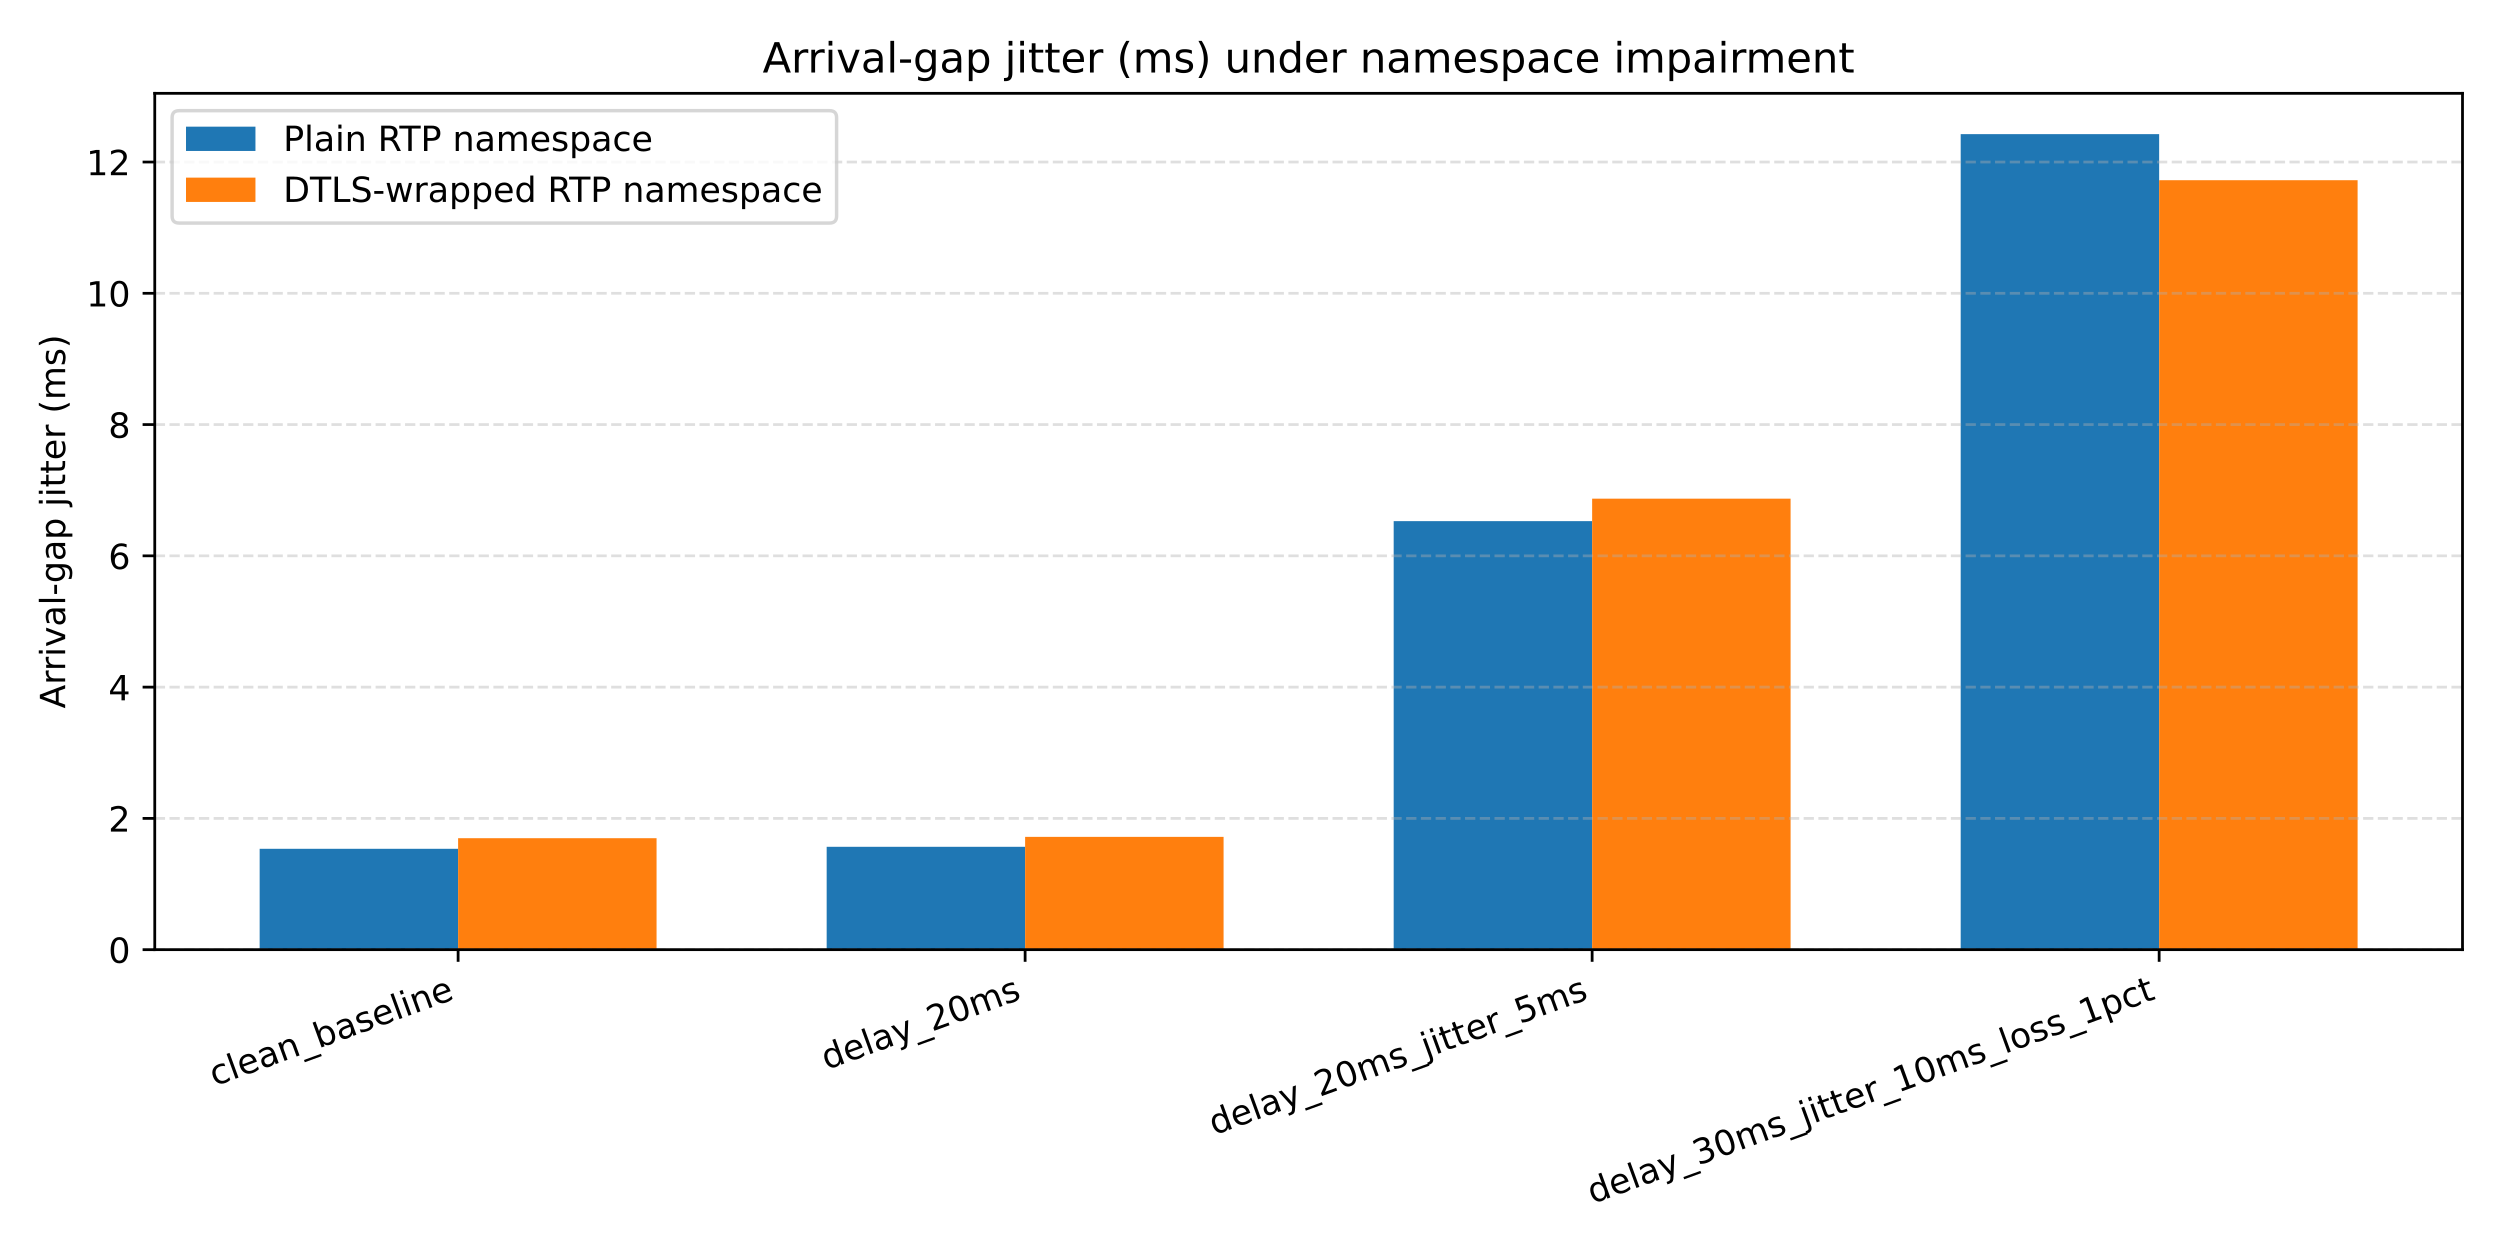
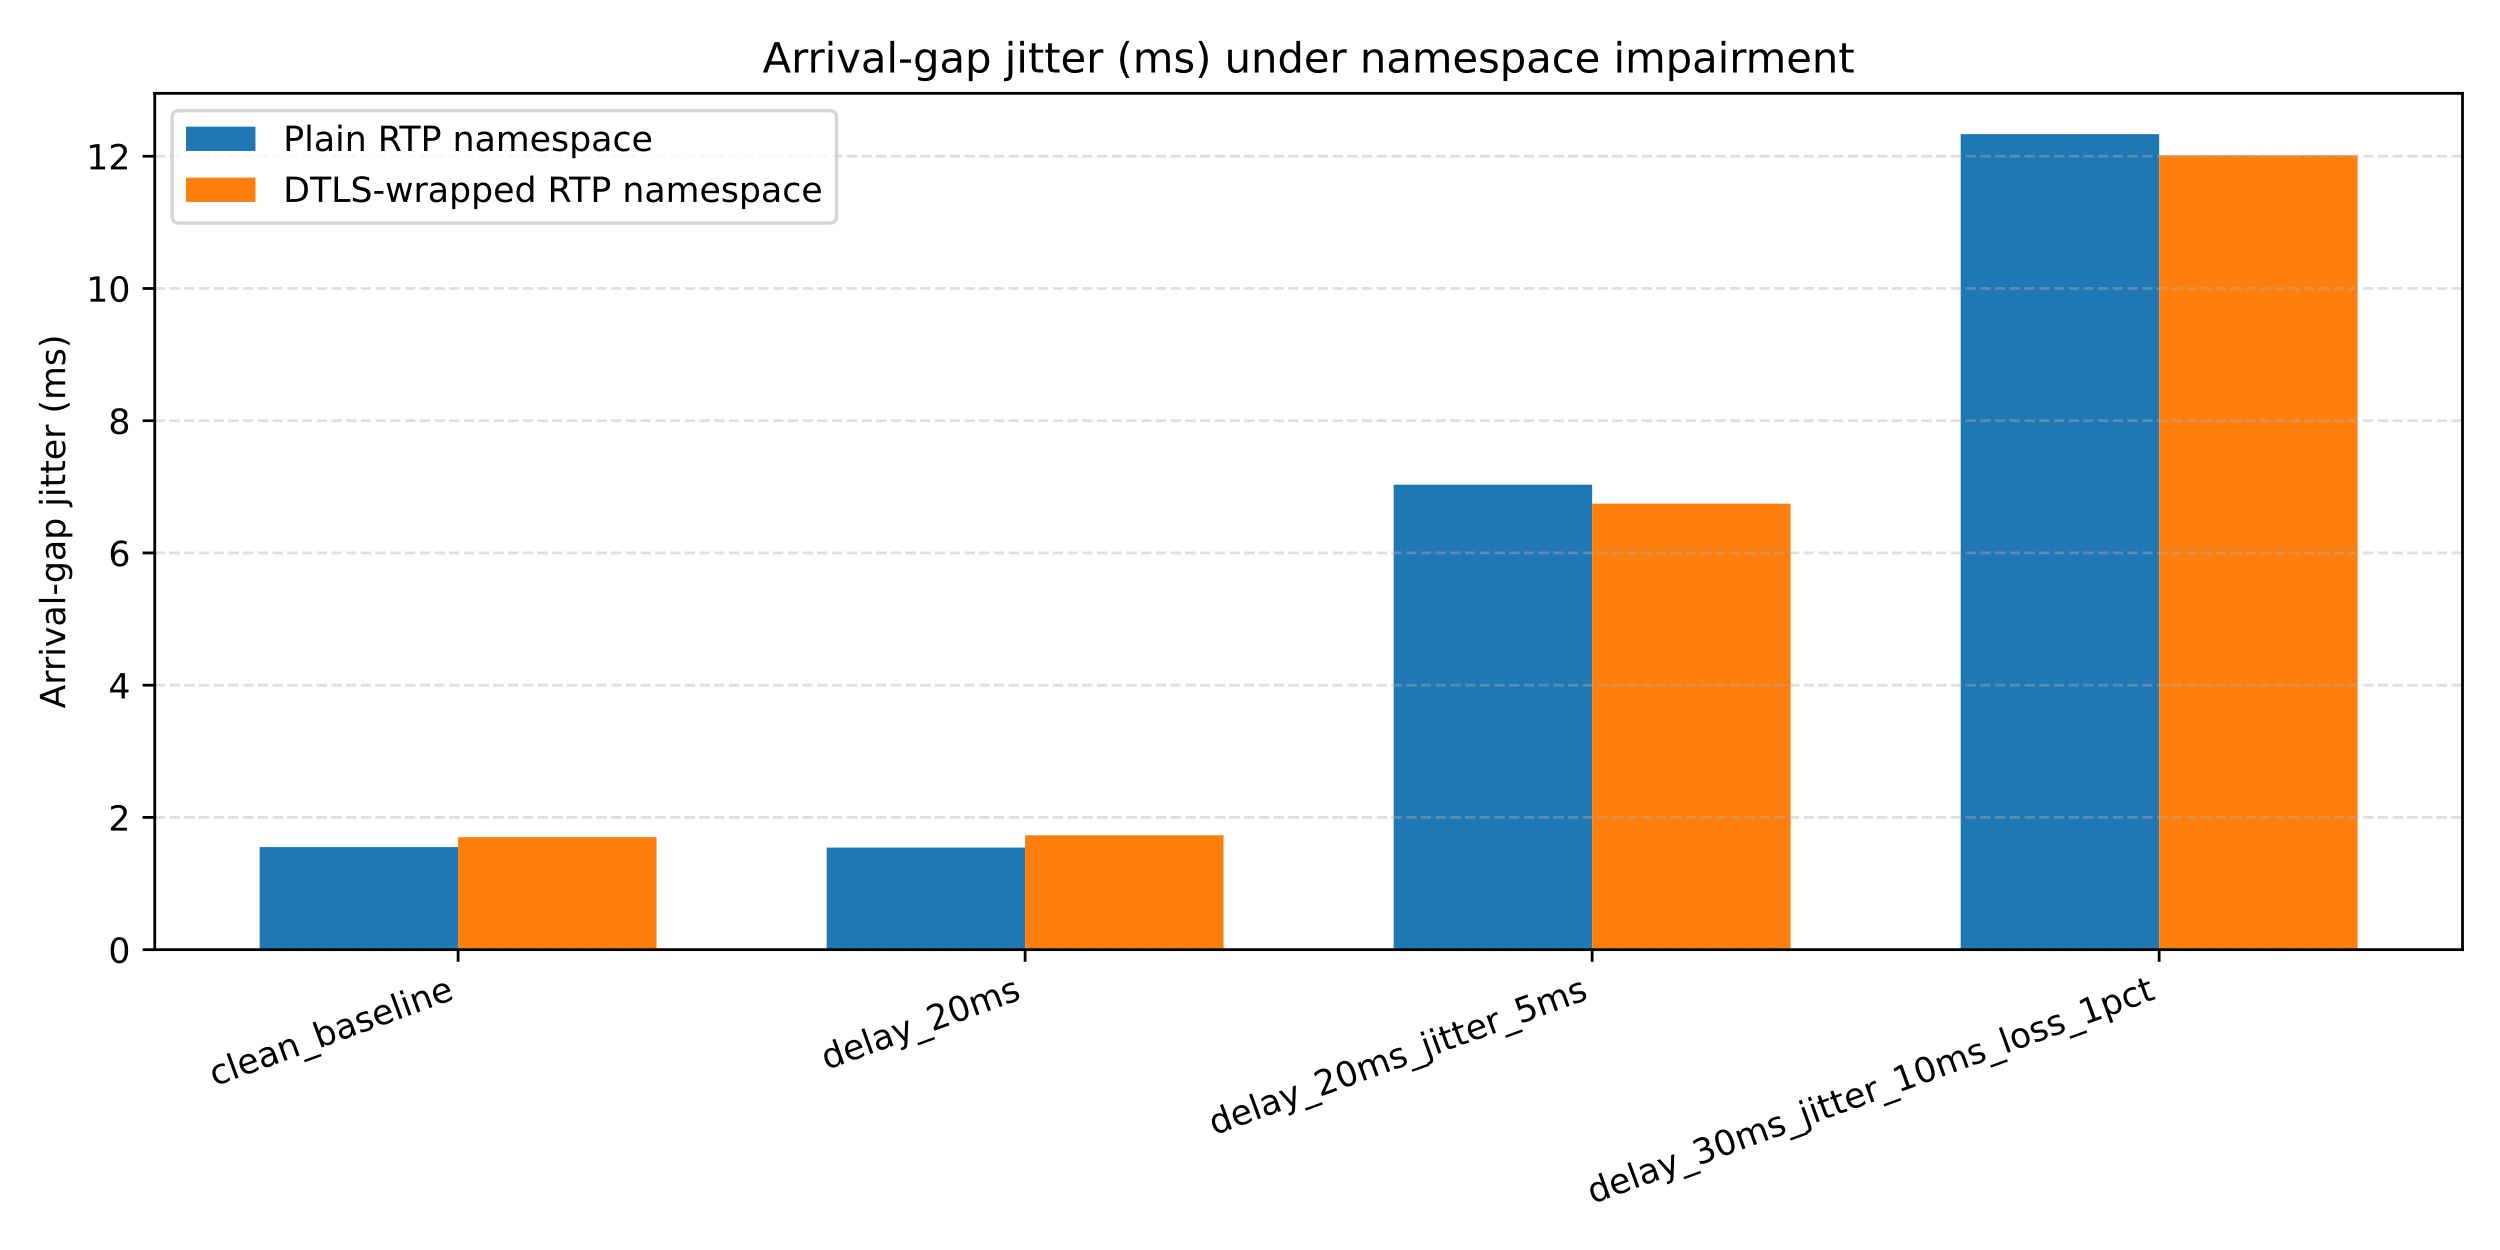
<svg xmlns="http://www.w3.org/2000/svg" xmlns:xlink="http://www.w3.org/1999/xlink" width="720pt" height="360pt" viewBox="0 0 720 360" version="1.1">
  <defs>
    <style type="text/css">*{stroke-linejoin: round; stroke-linecap: butt}</style>
  </defs>
  <g id="figure_1">
    <g id="patch_1">
      <path d="M 0 360  L 720 360  L 720 0  L 0 0  z " style="fill: #ffffff" />
    </g>
    <g id="axes_1">
      <g id="patch_2">
        <path d="M 44.57 273.501  L 709.2 273.501  L 709.2 26.88  L 44.57 26.88  z " style="fill: #ffffff" />
      </g>
      <g id="patch_3">
-         <path d="M 74.78 273.501  L 131.935 273.501  L 131.935 244.462  L 74.78 244.462  z " clip-path="url(#p6ad6a05ee4)" style="fill: #1f77b4" />
+         <path d="M 74.78 273.501  L 131.935 273.501  L 131.935 243.957  L 74.78 243.957  z " clip-path="url(#p882e7ba9de)" style="fill: #1f77b4" />
      </g>
      <g id="patch_4">
-         <path d="M 238.08 273.501  L 295.235 273.501  L 295.235 243.884  L 238.08 243.884  z " clip-path="url(#p6ad6a05ee4)" style="fill: #1f77b4" />
+         <path d="M 238.08 273.501  L 295.235 273.501  L 295.235 244.117  L 238.08 244.117  z " clip-path="url(#p882e7ba9de)" style="fill: #1f77b4" />
      </g>
      <g id="patch_5">
-         <path d="M 401.38 273.501  L 458.535 273.501  L 458.535 150.087  L 401.38 150.087  z " clip-path="url(#p6ad6a05ee4)" style="fill: #1f77b4" />
+         <path d="M 401.38 273.501  L 458.535 273.501  L 458.535 139.593  L 401.38 139.593  z " clip-path="url(#p882e7ba9de)" style="fill: #1f77b4" />
      </g>
      <g id="patch_6">
-         <path d="M 564.68 273.501  L 621.835 273.501  L 621.835 38.624  L 564.68 38.624  z " clip-path="url(#p6ad6a05ee4)" style="fill: #1f77b4" />
+         <path d="M 564.68 273.501  L 621.835 273.501  L 621.835 38.624  L 564.68 38.624  z " clip-path="url(#p882e7ba9de)" style="fill: #1f77b4" />
      </g>
      <g id="patch_7">
-         <path d="M 131.935 273.501  L 189.09 273.501  L 189.09 241.396  L 131.935 241.396  z " clip-path="url(#p6ad6a05ee4)" style="fill: #ff7f0e" />
+         <path d="M 131.935 273.501  L 189.09 273.501  L 189.09 241.089  L 131.935 241.089  z " clip-path="url(#p882e7ba9de)" style="fill: #ff7f0e" />
      </g>
      <g id="patch_8">
-         <path d="M 295.235 273.501  L 352.39 273.501  L 352.39 241.014  L 295.235 241.014  z " clip-path="url(#p6ad6a05ee4)" style="fill: #ff7f0e" />
+         <path d="M 295.235 273.501  L 352.39 273.501  L 352.39 240.561  L 295.235 240.561  z " clip-path="url(#p882e7ba9de)" style="fill: #ff7f0e" />
      </g>
      <g id="patch_9">
-         <path d="M 458.535 273.501  L 515.69 273.501  L 515.69 143.615  L 458.535 143.615  z " clip-path="url(#p6ad6a05ee4)" style="fill: #ff7f0e" />
+         <path d="M 458.535 273.501  L 515.69 273.501  L 515.69 145.059  L 458.535 145.059  z " clip-path="url(#p882e7ba9de)" style="fill: #ff7f0e" />
      </g>
      <g id="patch_10">
-         <path d="M 621.835 273.501  L 678.99 273.501  L 678.99 51.898  L 621.835 51.898  z " clip-path="url(#p6ad6a05ee4)" style="fill: #ff7f0e" />
+         <path d="M 621.835 273.501  L 678.99 273.501  L 678.99 44.716  L 621.835 44.716  z " clip-path="url(#p882e7ba9de)" style="fill: #ff7f0e" />
      </g>
      <g id="matplotlib.axis_1">
        <g id="xtick_1">
          <g id="line2d_1">
            <defs>
-               <path id="mb29f156ac5" d="M 0 0  L 0 3.5  " style="stroke: #000000; stroke-width: 0.8" />
+               <path id="m5cff2530c1" d="M 0 0  L 0 3.5  " style="stroke: #000000; stroke-width: 0.8" />
            </defs>
            <g>
-               <use xlink:href="#mb29f156ac5" x="131.935" y="273.501" style="stroke: #000000; stroke-width: 0.8" />
+               <use xlink:href="#m5cff2530c1" x="131.935" y="273.501" style="stroke: #000000; stroke-width: 0.8" />
            </g>
          </g>
          <g id="text_1">
            <g transform="translate(61.79725 312.8758) rotate(-20) scale(0.1 -0.1)">
              <defs>
                <path id="DejaVuSans-63" d="M 3122 3366  L 3122 2828  Q 2878 2963 2633 3030  Q 2388 3097 2138 3097  Q 1578 3097 1268 2742  Q 959 2388 959 1747  Q 959 1106 1268 751  Q 1578 397 2138 397  Q 2388 397 2633 464  Q 2878 531 3122 666  L 3122 134  Q 2881 22 2623 -34  Q 2366 -91 2075 -91  Q 1284 -91 818 406  Q 353 903 353 1747  Q 353 2603 823 3093  Q 1294 3584 2113 3584  Q 2378 3584 2631 3529  Q 2884 3475 3122 3366  z " transform="scale(0.015625)" />
                <path id="DejaVuSans-6c" d="M 603 4863  L 1178 4863  L 1178 0  L 603 0  L 603 4863  z " transform="scale(0.015625)" />
                <path id="DejaVuSans-65" d="M 3597 1894  L 3597 1613  L 953 1613  Q 991 1019 1311 708  Q 1631 397 2203 397  Q 2534 397 2845 478  Q 3156 559 3463 722  L 3463 178  Q 3153 47 2828 -22  Q 2503 -91 2169 -91  Q 1331 -91 842 396  Q 353 884 353 1716  Q 353 2575 817 3079  Q 1281 3584 2069 3584  Q 2775 3584 3186 3129  Q 3597 2675 3597 1894  z M 3022 2063  Q 3016 2534 2758 2815  Q 2500 3097 2075 3097  Q 1594 3097 1305 2825  Q 1016 2553 972 2059  L 3022 2063  z " transform="scale(0.015625)" />
                <path id="DejaVuSans-61" d="M 2194 1759  Q 1497 1759 1228 1600  Q 959 1441 959 1056  Q 959 750 1161 570  Q 1363 391 1709 391  Q 2188 391 2477 730  Q 2766 1069 2766 1631  L 2766 1759  L 2194 1759  z M 3341 1997  L 3341 0  L 2766 0  L 2766 531  Q 2569 213 2275 61  Q 1981 -91 1556 -91  Q 1019 -91 701 211  Q 384 513 384 1019  Q 384 1609 779 1909  Q 1175 2209 1959 2209  L 2766 2209  L 2766 2266  Q 2766 2663 2505 2880  Q 2244 3097 1772 3097  Q 1472 3097 1187 3025  Q 903 2953 641 2809  L 641 3341  Q 956 3463 1253 3523  Q 1550 3584 1831 3584  Q 2591 3584 2966 3190  Q 3341 2797 3341 1997  z " transform="scale(0.015625)" />
                <path id="DejaVuSans-6e" d="M 3513 2113  L 3513 0  L 2938 0  L 2938 2094  Q 2938 2591 2744 2837  Q 2550 3084 2163 3084  Q 1697 3084 1428 2787  Q 1159 2491 1159 1978  L 1159 0  L 581 0  L 581 3500  L 1159 3500  L 1159 2956  Q 1366 3272 1645 3428  Q 1925 3584 2291 3584  Q 2894 3584 3203 3211  Q 3513 2838 3513 2113  z " transform="scale(0.015625)" />
                <path id="DejaVuSans-5f" d="M 3263 -1063  L 3263 -1509  L -63 -1509  L -63 -1063  L 3263 -1063  z " transform="scale(0.015625)" />
                <path id="DejaVuSans-62" d="M 3116 1747  Q 3116 2381 2855 2742  Q 2594 3103 2138 3103  Q 1681 3103 1420 2742  Q 1159 2381 1159 1747  Q 1159 1113 1420 752  Q 1681 391 2138 391  Q 2594 391 2855 752  Q 3116 1113 3116 1747  z M 1159 2969  Q 1341 3281 1617 3432  Q 1894 3584 2278 3584  Q 2916 3584 3314 3078  Q 3713 2572 3713 1747  Q 3713 922 3314 415  Q 2916 -91 2278 -91  Q 1894 -91 1617 61  Q 1341 213 1159 525  L 1159 0  L 581 0  L 581 4863  L 1159 4863  L 1159 2969  z " transform="scale(0.015625)" />
                <path id="DejaVuSans-73" d="M 2834 3397  L 2834 2853  Q 2591 2978 2328 3040  Q 2066 3103 1784 3103  Q 1356 3103 1142 2972  Q 928 2841 928 2578  Q 928 2378 1081 2264  Q 1234 2150 1697 2047  L 1894 2003  Q 2506 1872 2764 1633  Q 3022 1394 3022 966  Q 3022 478 2636 193  Q 2250 -91 1575 -91  Q 1294 -91 989 -36  Q 684 19 347 128  L 347 722  Q 666 556 975 473  Q 1284 391 1588 391  Q 1994 391 2212 530  Q 2431 669 2431 922  Q 2431 1156 2273 1281  Q 2116 1406 1581 1522  L 1381 1569  Q 847 1681 609 1914  Q 372 2147 372 2553  Q 372 3047 722 3315  Q 1072 3584 1716 3584  Q 2034 3584 2315 3537  Q 2597 3491 2834 3397  z " transform="scale(0.015625)" />
                <path id="DejaVuSans-69" d="M 603 3500  L 1178 3500  L 1178 0  L 603 0  L 603 3500  z M 603 4863  L 1178 4863  L 1178 4134  L 603 4134  L 603 4863  z " transform="scale(0.015625)" />
              </defs>
              <use xlink:href="#DejaVuSans-63" />
              <use xlink:href="#DejaVuSans-6c" transform="translate(54.98047 0)" />
              <use xlink:href="#DejaVuSans-65" transform="translate(82.76367 0)" />
              <use xlink:href="#DejaVuSans-61" transform="translate(144.2871 0)" />
              <use xlink:href="#DejaVuSans-6e" transform="translate(205.5664 0)" />
              <use xlink:href="#DejaVuSans-5f" transform="translate(268.9453 0)" />
              <use xlink:href="#DejaVuSans-62" transform="translate(318.9453 0)" />
              <use xlink:href="#DejaVuSans-61" transform="translate(382.4219 0)" />
              <use xlink:href="#DejaVuSans-73" transform="translate(443.7012 0)" />
              <use xlink:href="#DejaVuSans-65" transform="translate(495.8008 0)" />
              <use xlink:href="#DejaVuSans-6c" transform="translate(557.3242 0)" />
              <use xlink:href="#DejaVuSans-69" transform="translate(585.1074 0)" />
              <use xlink:href="#DejaVuSans-6e" transform="translate(612.8906 0)" />
              <use xlink:href="#DejaVuSans-65" transform="translate(676.2695 0)" />
            </g>
          </g>
        </g>
        <g id="xtick_2">
          <g id="line2d_2">
            <g>
-               <use xlink:href="#mb29f156ac5" x="295.235" y="273.501" style="stroke: #000000; stroke-width: 0.8" />
+               <use xlink:href="#m5cff2530c1" x="295.235" y="273.501" style="stroke: #000000; stroke-width: 0.8" />
            </g>
          </g>
          <g id="text_2">
            <g transform="translate(238.0457 308.1628) rotate(-20) scale(0.1 -0.1)">
              <defs>
                <path id="DejaVuSans-64" d="M 2906 2969  L 2906 4863  L 3481 4863  L 3481 0  L 2906 0  L 2906 525  Q 2725 213 2448 61  Q 2172 -91 1784 -91  Q 1150 -91 751 415  Q 353 922 353 1747  Q 353 2572 751 3078  Q 1150 3584 1784 3584  Q 2172 3584 2448 3432  Q 2725 3281 2906 2969  z M 947 1747  Q 947 1113 1208 752  Q 1469 391 1925 391  Q 2381 391 2643 752  Q 2906 1113 2906 1747  Q 2906 2381 2643 2742  Q 2381 3103 1925 3103  Q 1469 3103 1208 2742  Q 947 2381 947 1747  z " transform="scale(0.015625)" />
                <path id="DejaVuSans-79" d="M 2059 -325  Q 1816 -950 1584 -1140  Q 1353 -1331 966 -1331  L 506 -1331  L 506 -850  L 844 -850  Q 1081 -850 1212 -737  Q 1344 -625 1503 -206  L 1606 56  L 191 3500  L 800 3500  L 1894 763  L 2988 3500  L 3597 3500  L 2059 -325  z " transform="scale(0.015625)" />
                <path id="DejaVuSans-32" d="M 1228 531  L 3431 531  L 3431 0  L 469 0  L 469 531  Q 828 903 1448 1529  Q 2069 2156 2228 2338  Q 2531 2678 2651 2914  Q 2772 3150 2772 3378  Q 2772 3750 2511 3984  Q 2250 4219 1831 4219  Q 1534 4219 1204 4116  Q 875 4013 500 3803  L 500 4441  Q 881 4594 1212 4672  Q 1544 4750 1819 4750  Q 2544 4750 2975 4387  Q 3406 4025 3406 3419  Q 3406 3131 3298 2873  Q 3191 2616 2906 2266  Q 2828 2175 2409 1742  Q 1991 1309 1228 531  z " transform="scale(0.015625)" />
                <path id="DejaVuSans-30" d="M 2034 4250  Q 1547 4250 1301 3770  Q 1056 3291 1056 2328  Q 1056 1369 1301 889  Q 1547 409 2034 409  Q 2525 409 2770 889  Q 3016 1369 3016 2328  Q 3016 3291 2770 3770  Q 2525 4250 2034 4250  z M 2034 4750  Q 2819 4750 3233 4129  Q 3647 3509 3647 2328  Q 3647 1150 3233 529  Q 2819 -91 2034 -91  Q 1250 -91 836 529  Q 422 1150 422 2328  Q 422 3509 836 4129  Q 1250 4750 2034 4750  z " transform="scale(0.015625)" />
                <path id="DejaVuSans-6d" d="M 3328 2828  Q 3544 3216 3844 3400  Q 4144 3584 4550 3584  Q 5097 3584 5394 3201  Q 5691 2819 5691 2113  L 5691 0  L 5113 0  L 5113 2094  Q 5113 2597 4934 2840  Q 4756 3084 4391 3084  Q 3944 3084 3684 2787  Q 3425 2491 3425 1978  L 3425 0  L 2847 0  L 2847 2094  Q 2847 2600 2669 2842  Q 2491 3084 2119 3084  Q 1678 3084 1418 2786  Q 1159 2488 1159 1978  L 1159 0  L 581 0  L 581 3500  L 1159 3500  L 1159 2956  Q 1356 3278 1631 3431  Q 1906 3584 2284 3584  Q 2666 3584 2933 3390  Q 3200 3197 3328 2828  z " transform="scale(0.015625)" />
              </defs>
              <use xlink:href="#DejaVuSans-64" />
              <use xlink:href="#DejaVuSans-65" transform="translate(63.47656 0)" />
              <use xlink:href="#DejaVuSans-6c" transform="translate(125 0)" />
              <use xlink:href="#DejaVuSans-61" transform="translate(152.7832 0)" />
              <use xlink:href="#DejaVuSans-79" transform="translate(214.0625 0)" />
              <use xlink:href="#DejaVuSans-5f" transform="translate(273.2422 0)" />
              <use xlink:href="#DejaVuSans-32" transform="translate(323.2422 0)" />
              <use xlink:href="#DejaVuSans-30" transform="translate(386.8652 0)" />
              <use xlink:href="#DejaVuSans-6d" transform="translate(450.4883 0)" />
              <use xlink:href="#DejaVuSans-73" transform="translate(547.9004 0)" />
            </g>
          </g>
        </g>
        <g id="xtick_3">
          <g id="line2d_3">
            <g>
-               <use xlink:href="#mb29f156ac5" x="458.535" y="273.501" style="stroke: #000000; stroke-width: 0.8" />
+               <use xlink:href="#m5cff2530c1" x="458.535" y="273.501" style="stroke: #000000; stroke-width: 0.8" />
            </g>
          </g>
          <g id="text_3">
            <g transform="translate(349.6873 326.9649) rotate(-20) scale(0.1 -0.1)">
              <defs>
                <path id="DejaVuSans-6a" d="M 603 3500  L 1178 3500  L 1178 -63  Q 1178 -731 923 -1031  Q 669 -1331 103 -1331  L -116 -1331  L -116 -844  L 38 -844  Q 366 -844 484 -692  Q 603 -541 603 -63  L 603 3500  z M 603 4863  L 1178 4863  L 1178 4134  L 603 4134  L 603 4863  z " transform="scale(0.015625)" />
                <path id="DejaVuSans-74" d="M 1172 4494  L 1172 3500  L 2356 3500  L 2356 3053  L 1172 3053  L 1172 1153  Q 1172 725 1289 603  Q 1406 481 1766 481  L 2356 481  L 2356 0  L 1766 0  Q 1100 0 847 248  Q 594 497 594 1153  L 594 3053  L 172 3053  L 172 3500  L 594 3500  L 594 4494  L 1172 4494  z " transform="scale(0.015625)" />
                <path id="DejaVuSans-72" d="M 2631 2963  Q 2534 3019 2420 3045  Q 2306 3072 2169 3072  Q 1681 3072 1420 2755  Q 1159 2438 1159 1844  L 1159 0  L 581 0  L 581 3500  L 1159 3500  L 1159 2956  Q 1341 3275 1631 3429  Q 1922 3584 2338 3584  Q 2397 3584 2469 3576  Q 2541 3569 2628 3553  L 2631 2963  z " transform="scale(0.015625)" />
                <path id="DejaVuSans-35" d="M 691 4666  L 3169 4666  L 3169 4134  L 1269 4134  L 1269 2991  Q 1406 3038 1543 3061  Q 1681 3084 1819 3084  Q 2600 3084 3056 2656  Q 3513 2228 3513 1497  Q 3513 744 3044 326  Q 2575 -91 1722 -91  Q 1428 -91 1123 -41  Q 819 9 494 109  L 494 744  Q 775 591 1075 516  Q 1375 441 1709 441  Q 2250 441 2565 725  Q 2881 1009 2881 1497  Q 2881 1984 2565 2268  Q 2250 2553 1709 2553  Q 1456 2553 1204 2497  Q 953 2441 691 2322  L 691 4666  z " transform="scale(0.015625)" />
              </defs>
              <use xlink:href="#DejaVuSans-64" />
              <use xlink:href="#DejaVuSans-65" transform="translate(63.47656 0)" />
              <use xlink:href="#DejaVuSans-6c" transform="translate(125 0)" />
              <use xlink:href="#DejaVuSans-61" transform="translate(152.7832 0)" />
              <use xlink:href="#DejaVuSans-79" transform="translate(214.0625 0)" />
              <use xlink:href="#DejaVuSans-5f" transform="translate(273.2422 0)" />
              <use xlink:href="#DejaVuSans-32" transform="translate(323.2422 0)" />
              <use xlink:href="#DejaVuSans-30" transform="translate(386.8652 0)" />
              <use xlink:href="#DejaVuSans-6d" transform="translate(450.4883 0)" />
              <use xlink:href="#DejaVuSans-73" transform="translate(547.9004 0)" />
              <use xlink:href="#DejaVuSans-5f" transform="translate(600 0)" />
              <use xlink:href="#DejaVuSans-6a" transform="translate(650 0)" />
              <use xlink:href="#DejaVuSans-69" transform="translate(677.7832 0)" />
              <use xlink:href="#DejaVuSans-74" transform="translate(705.5664 0)" />
              <use xlink:href="#DejaVuSans-74" transform="translate(744.7754 0)" />
              <use xlink:href="#DejaVuSans-65" transform="translate(783.9844 0)" />
              <use xlink:href="#DejaVuSans-72" transform="translate(845.5078 0)" />
              <use xlink:href="#DejaVuSans-5f" transform="translate(886.6211 0)" />
              <use xlink:href="#DejaVuSans-35" transform="translate(936.6211 0)" />
              <use xlink:href="#DejaVuSans-6d" transform="translate(1000.244 0)" />
              <use xlink:href="#DejaVuSans-73" transform="translate(1097.656 0)" />
            </g>
          </g>
        </g>
        <g id="xtick_4">
          <g id="line2d_4">
            <g>
-               <use xlink:href="#mb29f156ac5" x="621.835" y="273.501" style="stroke: #000000; stroke-width: 0.8" />
+               <use xlink:href="#m5cff2530c1" x="621.835" y="273.501" style="stroke: #000000; stroke-width: 0.8" />
            </g>
          </g>
          <g id="text_4">
            <g transform="translate(458.6655 346.7363) rotate(-20) scale(0.1 -0.1)">
              <defs>
                <path id="DejaVuSans-33" d="M 2597 2516  Q 3050 2419 3304 2112  Q 3559 1806 3559 1356  Q 3559 666 3084 287  Q 2609 -91 1734 -91  Q 1441 -91 1130 -33  Q 819 25 488 141  L 488 750  Q 750 597 1062 519  Q 1375 441 1716 441  Q 2309 441 2620 675  Q 2931 909 2931 1356  Q 2931 1769 2642 2001  Q 2353 2234 1838 2234  L 1294 2234  L 1294 2753  L 1863 2753  Q 2328 2753 2575 2939  Q 2822 3125 2822 3475  Q 2822 3834 2567 4026  Q 2313 4219 1838 4219  Q 1578 4219 1281 4162  Q 984 4106 628 3988  L 628 4550  Q 988 4650 1302 4700  Q 1616 4750 1894 4750  Q 2613 4750 3031 4423  Q 3450 4097 3450 3541  Q 3450 3153 3228 2886  Q 3006 2619 2597 2516  z " transform="scale(0.015625)" />
                <path id="DejaVuSans-31" d="M 794 531  L 1825 531  L 1825 4091  L 703 3866  L 703 4441  L 1819 4666  L 2450 4666  L 2450 531  L 3481 531  L 3481 0  L 794 0  L 794 531  z " transform="scale(0.015625)" />
                <path id="DejaVuSans-6f" d="M 1959 3097  Q 1497 3097 1228 2736  Q 959 2375 959 1747  Q 959 1119 1226 758  Q 1494 397 1959 397  Q 2419 397 2687 759  Q 2956 1122 2956 1747  Q 2956 2369 2687 2733  Q 2419 3097 1959 3097  z M 1959 3584  Q 2709 3584 3137 3096  Q 3566 2609 3566 1747  Q 3566 888 3137 398  Q 2709 -91 1959 -91  Q 1206 -91 779 398  Q 353 888 353 1747  Q 353 2609 779 3096  Q 1206 3584 1959 3584  z " transform="scale(0.015625)" />
                <path id="DejaVuSans-70" d="M 1159 525  L 1159 -1331  L 581 -1331  L 581 3500  L 1159 3500  L 1159 2969  Q 1341 3281 1617 3432  Q 1894 3584 2278 3584  Q 2916 3584 3314 3078  Q 3713 2572 3713 1747  Q 3713 922 3314 415  Q 2916 -91 2278 -91  Q 1894 -91 1617 61  Q 1341 213 1159 525  z M 3116 1747  Q 3116 2381 2855 2742  Q 2594 3103 2138 3103  Q 1681 3103 1420 2742  Q 1159 2381 1159 1747  Q 1159 1113 1420 752  Q 1681 391 2138 391  Q 2594 391 2855 752  Q 3116 1113 3116 1747  z " transform="scale(0.015625)" />
              </defs>
              <use xlink:href="#DejaVuSans-64" />
              <use xlink:href="#DejaVuSans-65" transform="translate(63.47656 0)" />
              <use xlink:href="#DejaVuSans-6c" transform="translate(125 0)" />
              <use xlink:href="#DejaVuSans-61" transform="translate(152.7832 0)" />
              <use xlink:href="#DejaVuSans-79" transform="translate(214.0625 0)" />
              <use xlink:href="#DejaVuSans-5f" transform="translate(273.2422 0)" />
              <use xlink:href="#DejaVuSans-33" transform="translate(323.2422 0)" />
              <use xlink:href="#DejaVuSans-30" transform="translate(386.8652 0)" />
              <use xlink:href="#DejaVuSans-6d" transform="translate(450.4883 0)" />
              <use xlink:href="#DejaVuSans-73" transform="translate(547.9004 0)" />
              <use xlink:href="#DejaVuSans-5f" transform="translate(600 0)" />
              <use xlink:href="#DejaVuSans-6a" transform="translate(650 0)" />
              <use xlink:href="#DejaVuSans-69" transform="translate(677.7832 0)" />
              <use xlink:href="#DejaVuSans-74" transform="translate(705.5664 0)" />
              <use xlink:href="#DejaVuSans-74" transform="translate(744.7754 0)" />
              <use xlink:href="#DejaVuSans-65" transform="translate(783.9844 0)" />
              <use xlink:href="#DejaVuSans-72" transform="translate(845.5078 0)" />
              <use xlink:href="#DejaVuSans-5f" transform="translate(886.6211 0)" />
              <use xlink:href="#DejaVuSans-31" transform="translate(936.6211 0)" />
              <use xlink:href="#DejaVuSans-30" transform="translate(1000.244 0)" />
              <use xlink:href="#DejaVuSans-6d" transform="translate(1063.867 0)" />
              <use xlink:href="#DejaVuSans-73" transform="translate(1161.279 0)" />
              <use xlink:href="#DejaVuSans-5f" transform="translate(1213.379 0)" />
              <use xlink:href="#DejaVuSans-6c" transform="translate(1263.379 0)" />
              <use xlink:href="#DejaVuSans-6f" transform="translate(1291.162 0)" />
              <use xlink:href="#DejaVuSans-73" transform="translate(1352.344 0)" />
              <use xlink:href="#DejaVuSans-73" transform="translate(1404.443 0)" />
              <use xlink:href="#DejaVuSans-5f" transform="translate(1456.543 0)" />
              <use xlink:href="#DejaVuSans-31" transform="translate(1506.543 0)" />
              <use xlink:href="#DejaVuSans-70" transform="translate(1570.166 0)" />
              <use xlink:href="#DejaVuSans-63" transform="translate(1633.643 0)" />
              <use xlink:href="#DejaVuSans-74" transform="translate(1688.623 0)" />
            </g>
          </g>
        </g>
      </g>
      <g id="matplotlib.axis_2">
        <g id="ytick_1">
          <g id="line2d_5">
-             <path d="M 44.57 273.501  L 709.2 273.501  " clip-path="url(#p6ad6a05ee4)" style="fill: none; stroke-dasharray: 2.96,1.28; stroke-dashoffset: 0; stroke: #b0b0b0; stroke-opacity: 0.4; stroke-width: 0.8" />
+             <path d="M 44.57 273.501  L 709.2 273.501  " clip-path="url(#p882e7ba9de)" style="fill: none; stroke-dasharray: 2.96,1.28; stroke-dashoffset: 0; stroke: #b0b0b0; stroke-opacity: 0.4; stroke-width: 0.8" />
          </g>
          <g id="line2d_6">
            <defs>
-               <path id="m251f32ab3b" d="M 0 0  L -3.5 0  " style="stroke: #000000; stroke-width: 0.8" />
+               <path id="mdeea41d937" d="M 0 0  L -3.5 0  " style="stroke: #000000; stroke-width: 0.8" />
            </defs>
            <g>
-               <use xlink:href="#m251f32ab3b" x="44.57" y="273.501" style="stroke: #000000; stroke-width: 0.8" />
+               <use xlink:href="#mdeea41d937" x="44.57" y="273.501" style="stroke: #000000; stroke-width: 0.8" />
            </g>
          </g>
          <g id="text_5">
            <g transform="translate(31.2075 277.3001) scale(0.1 -0.1)">
              <use xlink:href="#DejaVuSans-30" />
            </g>
          </g>
        </g>
        <g id="ytick_2">
          <g id="line2d_7">
-             <path d="M 44.57 235.695  L 709.2 235.695  " clip-path="url(#p6ad6a05ee4)" style="fill: none; stroke-dasharray: 2.96,1.28; stroke-dashoffset: 0; stroke: #b0b0b0; stroke-opacity: 0.4; stroke-width: 0.8" />
+             <path d="M 44.57 235.417  L 709.2 235.417  " clip-path="url(#p882e7ba9de)" style="fill: none; stroke-dasharray: 2.96,1.28; stroke-dashoffset: 0; stroke: #b0b0b0; stroke-opacity: 0.4; stroke-width: 0.8" />
          </g>
          <g id="line2d_8">
            <g>
-               <use xlink:href="#m251f32ab3b" x="44.57" y="235.695" style="stroke: #000000; stroke-width: 0.8" />
+               <use xlink:href="#mdeea41d937" x="44.57" y="235.417" style="stroke: #000000; stroke-width: 0.8" />
            </g>
          </g>
          <g id="text_6">
-             <g transform="translate(31.2075 239.4939) scale(0.1 -0.1)">
+             <g transform="translate(31.2075 239.2159) scale(0.1 -0.1)">
              <use xlink:href="#DejaVuSans-32" />
            </g>
          </g>
        </g>
        <g id="ytick_3">
          <g id="line2d_9">
-             <path d="M 44.57 197.888  L 709.2 197.888  " clip-path="url(#p6ad6a05ee4)" style="fill: none; stroke-dasharray: 2.96,1.28; stroke-dashoffset: 0; stroke: #b0b0b0; stroke-opacity: 0.4; stroke-width: 0.8" />
+             <path d="M 44.57 197.333  L 709.2 197.333  " clip-path="url(#p882e7ba9de)" style="fill: none; stroke-dasharray: 2.96,1.28; stroke-dashoffset: 0; stroke: #b0b0b0; stroke-opacity: 0.4; stroke-width: 0.8" />
          </g>
          <g id="line2d_10">
            <g>
-               <use xlink:href="#m251f32ab3b" x="44.57" y="197.888" style="stroke: #000000; stroke-width: 0.8" />
+               <use xlink:href="#mdeea41d937" x="44.57" y="197.333" style="stroke: #000000; stroke-width: 0.8" />
            </g>
          </g>
          <g id="text_7">
-             <g transform="translate(31.2075 201.6877) scale(0.1 -0.1)">
+             <g transform="translate(31.2075 201.1318) scale(0.1 -0.1)">
              <defs>
                <path id="DejaVuSans-34" d="M 2419 4116  L 825 1625  L 2419 1625  L 2419 4116  z M 2253 4666  L 3047 4666  L 3047 1625  L 3713 1625  L 3713 1100  L 3047 1100  L 3047 0  L 2419 0  L 2419 1100  L 313 1100  L 313 1709  L 2253 4666  z " transform="scale(0.015625)" />
              </defs>
              <use xlink:href="#DejaVuSans-34" />
            </g>
          </g>
        </g>
        <g id="ytick_4">
          <g id="line2d_11">
-             <path d="M 44.57 160.082  L 709.2 160.082  " clip-path="url(#p6ad6a05ee4)" style="fill: none; stroke-dasharray: 2.96,1.28; stroke-dashoffset: 0; stroke: #b0b0b0; stroke-opacity: 0.4; stroke-width: 0.8" />
+             <path d="M 44.57 159.248  L 709.2 159.248  " clip-path="url(#p882e7ba9de)" style="fill: none; stroke-dasharray: 2.96,1.28; stroke-dashoffset: 0; stroke: #b0b0b0; stroke-opacity: 0.4; stroke-width: 0.8" />
          </g>
          <g id="line2d_12">
            <g>
-               <use xlink:href="#m251f32ab3b" x="44.57" y="160.082" style="stroke: #000000; stroke-width: 0.8" />
+               <use xlink:href="#mdeea41d937" x="44.57" y="159.248" style="stroke: #000000; stroke-width: 0.8" />
            </g>
          </g>
          <g id="text_8">
-             <g transform="translate(31.2075 163.8815) scale(0.1 -0.1)">
+             <g transform="translate(31.2075 163.0476) scale(0.1 -0.1)">
              <defs>
                <path id="DejaVuSans-36" d="M 2113 2584  Q 1688 2584 1439 2293  Q 1191 2003 1191 1497  Q 1191 994 1439 701  Q 1688 409 2113 409  Q 2538 409 2786 701  Q 3034 994 3034 1497  Q 3034 2003 2786 2293  Q 2538 2584 2113 2584  z M 3366 4563  L 3366 3988  Q 3128 4100 2886 4159  Q 2644 4219 2406 4219  Q 1781 4219 1451 3797  Q 1122 3375 1075 2522  Q 1259 2794 1537 2939  Q 1816 3084 2150 3084  Q 2853 3084 3261 2657  Q 3669 2231 3669 1497  Q 3669 778 3244 343  Q 2819 -91 2113 -91  Q 1303 -91 875 529  Q 447 1150 447 2328  Q 447 3434 972 4092  Q 1497 4750 2381 4750  Q 2619 4750 2861 4703  Q 3103 4656 3366 4563  z " transform="scale(0.015625)" />
              </defs>
              <use xlink:href="#DejaVuSans-36" />
            </g>
          </g>
        </g>
        <g id="ytick_5">
          <g id="line2d_13">
-             <path d="M 44.57 122.276  L 709.2 122.276  " clip-path="url(#p6ad6a05ee4)" style="fill: none; stroke-dasharray: 2.96,1.28; stroke-dashoffset: 0; stroke: #b0b0b0; stroke-opacity: 0.4; stroke-width: 0.8" />
+             <path d="M 44.57 121.164  L 709.2 121.164  " clip-path="url(#p882e7ba9de)" style="fill: none; stroke-dasharray: 2.96,1.28; stroke-dashoffset: 0; stroke: #b0b0b0; stroke-opacity: 0.4; stroke-width: 0.8" />
          </g>
          <g id="line2d_14">
            <g>
-               <use xlink:href="#m251f32ab3b" x="44.57" y="122.276" style="stroke: #000000; stroke-width: 0.8" />
+               <use xlink:href="#mdeea41d937" x="44.57" y="121.164" style="stroke: #000000; stroke-width: 0.8" />
            </g>
          </g>
          <g id="text_9">
-             <g transform="translate(31.2075 126.0753) scale(0.1 -0.1)">
+             <g transform="translate(31.2075 124.9634) scale(0.1 -0.1)">
              <defs>
                <path id="DejaVuSans-38" d="M 2034 2216  Q 1584 2216 1326 1975  Q 1069 1734 1069 1313  Q 1069 891 1326 650  Q 1584 409 2034 409  Q 2484 409 2743 651  Q 3003 894 3003 1313  Q 3003 1734 2745 1975  Q 2488 2216 2034 2216  z M 1403 2484  Q 997 2584 770 2862  Q 544 3141 544 3541  Q 544 4100 942 4425  Q 1341 4750 2034 4750  Q 2731 4750 3128 4425  Q 3525 4100 3525 3541  Q 3525 3141 3298 2862  Q 3072 2584 2669 2484  Q 3125 2378 3379 2068  Q 3634 1759 3634 1313  Q 3634 634 3220 271  Q 2806 -91 2034 -91  Q 1263 -91 848 271  Q 434 634 434 1313  Q 434 1759 690 2068  Q 947 2378 1403 2484  z M 1172 3481  Q 1172 3119 1398 2916  Q 1625 2713 2034 2713  Q 2441 2713 2670 2916  Q 2900 3119 2900 3481  Q 2900 3844 2670 4047  Q 2441 4250 2034 4250  Q 1625 4250 1398 4047  Q 1172 3844 1172 3481  z " transform="scale(0.015625)" />
              </defs>
              <use xlink:href="#DejaVuSans-38" />
            </g>
          </g>
        </g>
        <g id="ytick_6">
          <g id="line2d_15">
-             <path d="M 44.57 84.47  L 709.2 84.47  " clip-path="url(#p6ad6a05ee4)" style="fill: none; stroke-dasharray: 2.96,1.28; stroke-dashoffset: 0; stroke: #b0b0b0; stroke-opacity: 0.4; stroke-width: 0.8" />
+             <path d="M 44.57 83.08  L 709.2 83.08  " clip-path="url(#p882e7ba9de)" style="fill: none; stroke-dasharray: 2.96,1.28; stroke-dashoffset: 0; stroke: #b0b0b0; stroke-opacity: 0.4; stroke-width: 0.8" />
          </g>
          <g id="line2d_16">
            <g>
-               <use xlink:href="#m251f32ab3b" x="44.57" y="84.47" style="stroke: #000000; stroke-width: 0.8" />
+               <use xlink:href="#mdeea41d937" x="44.57" y="83.08" style="stroke: #000000; stroke-width: 0.8" />
            </g>
          </g>
          <g id="text_10">
-             <g transform="translate(24.845 88.26904) scale(0.1 -0.1)">
+             <g transform="translate(24.845 86.87924) scale(0.1 -0.1)">
              <use xlink:href="#DejaVuSans-31" />
              <use xlink:href="#DejaVuSans-30" transform="translate(63.62305 0)" />
            </g>
          </g>
        </g>
        <g id="ytick_7">
          <g id="line2d_17">
-             <path d="M 44.57 46.664  L 709.2 46.664  " clip-path="url(#p6ad6a05ee4)" style="fill: none; stroke-dasharray: 2.96,1.28; stroke-dashoffset: 0; stroke: #b0b0b0; stroke-opacity: 0.4; stroke-width: 0.8" />
+             <path d="M 44.57 44.996  L 709.2 44.996  " clip-path="url(#p882e7ba9de)" style="fill: none; stroke-dasharray: 2.96,1.28; stroke-dashoffset: 0; stroke: #b0b0b0; stroke-opacity: 0.4; stroke-width: 0.8" />
          </g>
          <g id="line2d_18">
            <g>
-               <use xlink:href="#m251f32ab3b" x="44.57" y="46.664" style="stroke: #000000; stroke-width: 0.8" />
+               <use xlink:href="#mdeea41d937" x="44.57" y="44.996" style="stroke: #000000; stroke-width: 0.8" />
            </g>
          </g>
          <g id="text_11">
-             <g transform="translate(24.845 50.46283) scale(0.1 -0.1)">
+             <g transform="translate(24.845 48.79507) scale(0.1 -0.1)">
              <use xlink:href="#DejaVuSans-31" />
              <use xlink:href="#DejaVuSans-32" transform="translate(63.62305 0)" />
            </g>
          </g>
        </g>
        <g id="text_12">
          <g transform="translate(18.76531 204.0373) rotate(-90) scale(0.1 -0.1)">
            <defs>
              <path id="DejaVuSans-41" d="M 2188 4044  L 1331 1722  L 3047 1722  L 2188 4044  z M 1831 4666  L 2547 4666  L 4325 0  L 3669 0  L 3244 1197  L 1141 1197  L 716 0  L 50 0  L 1831 4666  z " transform="scale(0.015625)" />
              <path id="DejaVuSans-76" d="M 191 3500  L 800 3500  L 1894 563  L 2988 3500  L 3597 3500  L 2284 0  L 1503 0  L 191 3500  z " transform="scale(0.015625)" />
              <path id="DejaVuSans-2d" d="M 313 2009  L 1997 2009  L 1997 1497  L 313 1497  L 313 2009  z " transform="scale(0.015625)" />
              <path id="DejaVuSans-67" d="M 2906 1791  Q 2906 2416 2648 2759  Q 2391 3103 1925 3103  Q 1463 3103 1205 2759  Q 947 2416 947 1791  Q 947 1169 1205 825  Q 1463 481 1925 481  Q 2391 481 2648 825  Q 2906 1169 2906 1791  z M 3481 434  Q 3481 -459 3084 -895  Q 2688 -1331 1869 -1331  Q 1566 -1331 1297 -1286  Q 1028 -1241 775 -1147  L 775 -588  Q 1028 -725 1275 -790  Q 1522 -856 1778 -856  Q 2344 -856 2625 -561  Q 2906 -266 2906 331  L 2906 616  Q 2728 306 2450 153  Q 2172 0 1784 0  Q 1141 0 747 490  Q 353 981 353 1791  Q 353 2603 747 3093  Q 1141 3584 1784 3584  Q 2172 3584 2450 3431  Q 2728 3278 2906 2969  L 2906 3500  L 3481 3500  L 3481 434  z " transform="scale(0.015625)" />
              <path id="DejaVuSans-20" transform="scale(0.015625)" />
              <path id="DejaVuSans-28" d="M 1984 4856  Q 1566 4138 1362 3434  Q 1159 2731 1159 2009  Q 1159 1288 1364 580  Q 1569 -128 1984 -844  L 1484 -844  Q 1016 -109 783 600  Q 550 1309 550 2009  Q 550 2706 781 3412  Q 1013 4119 1484 4856  L 1984 4856  z " transform="scale(0.015625)" />
              <path id="DejaVuSans-29" d="M 513 4856  L 1013 4856  Q 1481 4119 1714 3412  Q 1947 2706 1947 2009  Q 1947 1309 1714 600  Q 1481 -109 1013 -844  L 513 -844  Q 928 -128 1133 580  Q 1338 1288 1338 2009  Q 1338 2731 1133 3434  Q 928 4138 513 4856  z " transform="scale(0.015625)" />
            </defs>
            <use xlink:href="#DejaVuSans-41" />
            <use xlink:href="#DejaVuSans-72" transform="translate(68.4082 0)" />
            <use xlink:href="#DejaVuSans-72" transform="translate(107.7715 0)" />
            <use xlink:href="#DejaVuSans-69" transform="translate(148.8848 0)" />
            <use xlink:href="#DejaVuSans-76" transform="translate(176.668 0)" />
            <use xlink:href="#DejaVuSans-61" transform="translate(235.8477 0)" />
            <use xlink:href="#DejaVuSans-6c" transform="translate(297.127 0)" />
            <use xlink:href="#DejaVuSans-2d" transform="translate(324.9102 0)" />
            <use xlink:href="#DejaVuSans-67" transform="translate(360.9941 0)" />
            <use xlink:href="#DejaVuSans-61" transform="translate(424.4707 0)" />
            <use xlink:href="#DejaVuSans-70" transform="translate(485.75 0)" />
            <use xlink:href="#DejaVuSans-20" transform="translate(549.2266 0)" />
            <use xlink:href="#DejaVuSans-6a" transform="translate(581.0137 0)" />
            <use xlink:href="#DejaVuSans-69" transform="translate(608.7969 0)" />
            <use xlink:href="#DejaVuSans-74" transform="translate(636.5801 0)" />
            <use xlink:href="#DejaVuSans-74" transform="translate(675.7891 0)" />
            <use xlink:href="#DejaVuSans-65" transform="translate(714.998 0)" />
            <use xlink:href="#DejaVuSans-72" transform="translate(776.5215 0)" />
            <use xlink:href="#DejaVuSans-20" transform="translate(817.6348 0)" />
            <use xlink:href="#DejaVuSans-28" transform="translate(849.4219 0)" />
            <use xlink:href="#DejaVuSans-6d" transform="translate(888.4355 0)" />
            <use xlink:href="#DejaVuSans-73" transform="translate(985.8477 0)" />
            <use xlink:href="#DejaVuSans-29" transform="translate(1037.947 0)" />
          </g>
        </g>
      </g>
      <g id="patch_11">
        <path d="M 44.57 273.501  L 44.57 26.88  " style="fill: none; stroke: #000000; stroke-width: 0.8; stroke-linejoin: miter; stroke-linecap: square" />
      </g>
      <g id="patch_12">
        <path d="M 709.2 273.501  L 709.2 26.88  " style="fill: none; stroke: #000000; stroke-width: 0.8; stroke-linejoin: miter; stroke-linecap: square" />
      </g>
      <g id="patch_13">
        <path d="M 44.57 273.501  L 709.2 273.501  " style="fill: none; stroke: #000000; stroke-width: 0.8; stroke-linejoin: miter; stroke-linecap: square" />
      </g>
      <g id="patch_14">
        <path d="M 44.57 26.88  L 709.2 26.88  " style="fill: none; stroke: #000000; stroke-width: 0.8; stroke-linejoin: miter; stroke-linecap: square" />
      </g>
      <g id="text_13">
        <g transform="translate(219.6409 20.88) scale(0.12 -0.12)">
          <defs>
            <path id="DejaVuSans-75" d="M 544 1381  L 544 3500  L 1119 3500  L 1119 1403  Q 1119 906 1312 657  Q 1506 409 1894 409  Q 2359 409 2629 706  Q 2900 1003 2900 1516  L 2900 3500  L 3475 3500  L 3475 0  L 2900 0  L 2900 538  Q 2691 219 2414 64  Q 2138 -91 1772 -91  Q 1169 -91 856 284  Q 544 659 544 1381  z M 1991 3584  L 1991 3584  z " transform="scale(0.015625)" />
          </defs>
          <use xlink:href="#DejaVuSans-41" />
          <use xlink:href="#DejaVuSans-72" transform="translate(68.4082 0)" />
          <use xlink:href="#DejaVuSans-72" transform="translate(107.7715 0)" />
          <use xlink:href="#DejaVuSans-69" transform="translate(148.8848 0)" />
          <use xlink:href="#DejaVuSans-76" transform="translate(176.668 0)" />
          <use xlink:href="#DejaVuSans-61" transform="translate(235.8477 0)" />
          <use xlink:href="#DejaVuSans-6c" transform="translate(297.127 0)" />
          <use xlink:href="#DejaVuSans-2d" transform="translate(324.9102 0)" />
          <use xlink:href="#DejaVuSans-67" transform="translate(360.9941 0)" />
          <use xlink:href="#DejaVuSans-61" transform="translate(424.4707 0)" />
          <use xlink:href="#DejaVuSans-70" transform="translate(485.75 0)" />
          <use xlink:href="#DejaVuSans-20" transform="translate(549.2266 0)" />
          <use xlink:href="#DejaVuSans-6a" transform="translate(581.0137 0)" />
          <use xlink:href="#DejaVuSans-69" transform="translate(608.7969 0)" />
          <use xlink:href="#DejaVuSans-74" transform="translate(636.5801 0)" />
          <use xlink:href="#DejaVuSans-74" transform="translate(675.7891 0)" />
          <use xlink:href="#DejaVuSans-65" transform="translate(714.998 0)" />
          <use xlink:href="#DejaVuSans-72" transform="translate(776.5215 0)" />
          <use xlink:href="#DejaVuSans-20" transform="translate(817.6348 0)" />
          <use xlink:href="#DejaVuSans-28" transform="translate(849.4219 0)" />
          <use xlink:href="#DejaVuSans-6d" transform="translate(888.4355 0)" />
          <use xlink:href="#DejaVuSans-73" transform="translate(985.8477 0)" />
          <use xlink:href="#DejaVuSans-29" transform="translate(1037.947 0)" />
          <use xlink:href="#DejaVuSans-20" transform="translate(1076.961 0)" />
          <use xlink:href="#DejaVuSans-75" transform="translate(1108.748 0)" />
          <use xlink:href="#DejaVuSans-6e" transform="translate(1172.127 0)" />
          <use xlink:href="#DejaVuSans-64" transform="translate(1235.506 0)" />
          <use xlink:href="#DejaVuSans-65" transform="translate(1298.982 0)" />
          <use xlink:href="#DejaVuSans-72" transform="translate(1360.506 0)" />
          <use xlink:href="#DejaVuSans-20" transform="translate(1401.619 0)" />
          <use xlink:href="#DejaVuSans-6e" transform="translate(1433.406 0)" />
          <use xlink:href="#DejaVuSans-61" transform="translate(1496.785 0)" />
          <use xlink:href="#DejaVuSans-6d" transform="translate(1558.064 0)" />
          <use xlink:href="#DejaVuSans-65" transform="translate(1655.477 0)" />
          <use xlink:href="#DejaVuSans-73" transform="translate(1717 0)" />
          <use xlink:href="#DejaVuSans-70" transform="translate(1769.1 0)" />
          <use xlink:href="#DejaVuSans-61" transform="translate(1832.576 0)" />
          <use xlink:href="#DejaVuSans-63" transform="translate(1893.855 0)" />
          <use xlink:href="#DejaVuSans-65" transform="translate(1948.836 0)" />
          <use xlink:href="#DejaVuSans-20" transform="translate(2010.359 0)" />
          <use xlink:href="#DejaVuSans-69" transform="translate(2042.146 0)" />
          <use xlink:href="#DejaVuSans-6d" transform="translate(2069.93 0)" />
          <use xlink:href="#DejaVuSans-70" transform="translate(2167.342 0)" />
          <use xlink:href="#DejaVuSans-61" transform="translate(2230.818 0)" />
          <use xlink:href="#DejaVuSans-69" transform="translate(2292.098 0)" />
          <use xlink:href="#DejaVuSans-72" transform="translate(2319.881 0)" />
          <use xlink:href="#DejaVuSans-6d" transform="translate(2359.244 0)" />
          <use xlink:href="#DejaVuSans-65" transform="translate(2456.656 0)" />
          <use xlink:href="#DejaVuSans-6e" transform="translate(2518.18 0)" />
          <use xlink:href="#DejaVuSans-74" transform="translate(2581.559 0)" />
        </g>
      </g>
      <g id="legend_1">
        <g id="patch_15">
          <path d="M 51.57 64.236  L 238.936 64.236  Q 240.936 64.236 240.936 62.236  L 240.936 33.88  Q 240.936 31.88 238.936 31.88  L 51.57 31.88  Q 49.57 31.88 49.57 33.88  L 49.57 62.236  Q 49.57 64.236 51.57 64.236  z " style="fill: #ffffff; opacity: 0.8; stroke: #cccccc; stroke-linejoin: miter" />
        </g>
        <g id="patch_16">
          <path d="M 53.57 43.478  L 73.57 43.478  L 73.57 36.478  L 53.57 36.478  z " style="fill: #1f77b4" />
        </g>
        <g id="text_14">
          <g transform="translate(81.57 43.47844) scale(0.1 -0.1)">
            <defs>
              <path id="DejaVuSans-50" d="M 1259 4147  L 1259 2394  L 2053 2394  Q 2494 2394 2734 2622  Q 2975 2850 2975 3272  Q 2975 3691 2734 3919  Q 2494 4147 2053 4147  L 1259 4147  z M 628 4666  L 2053 4666  Q 2838 4666 3239 4311  Q 3641 3956 3641 3272  Q 3641 2581 3239 2228  Q 2838 1875 2053 1875  L 1259 1875  L 1259 0  L 628 0  L 628 4666  z " transform="scale(0.015625)" />
              <path id="DejaVuSans-52" d="M 2841 2188  Q 3044 2119 3236 1894  Q 3428 1669 3622 1275  L 4263 0  L 3584 0  L 2988 1197  Q 2756 1666 2539 1819  Q 2322 1972 1947 1972  L 1259 1972  L 1259 0  L 628 0  L 628 4666  L 2053 4666  Q 2853 4666 3247 4331  Q 3641 3997 3641 3322  Q 3641 2881 3436 2590  Q 3231 2300 2841 2188  z M 1259 4147  L 1259 2491  L 2053 2491  Q 2509 2491 2742 2702  Q 2975 2913 2975 3322  Q 2975 3731 2742 3939  Q 2509 4147 2053 4147  L 1259 4147  z " transform="scale(0.015625)" />
              <path id="DejaVuSans-54" d="M -19 4666  L 3928 4666  L 3928 4134  L 2272 4134  L 2272 0  L 1638 0  L 1638 4134  L -19 4134  L -19 4666  z " transform="scale(0.015625)" />
            </defs>
            <use xlink:href="#DejaVuSans-50" />
            <use xlink:href="#DejaVuSans-6c" transform="translate(60.30273 0)" />
            <use xlink:href="#DejaVuSans-61" transform="translate(88.08594 0)" />
            <use xlink:href="#DejaVuSans-69" transform="translate(149.3652 0)" />
            <use xlink:href="#DejaVuSans-6e" transform="translate(177.1484 0)" />
            <use xlink:href="#DejaVuSans-20" transform="translate(240.5273 0)" />
            <use xlink:href="#DejaVuSans-52" transform="translate(272.3145 0)" />
            <use xlink:href="#DejaVuSans-54" transform="translate(334.5469 0)" />
            <use xlink:href="#DejaVuSans-50" transform="translate(395.6309 0)" />
            <use xlink:href="#DejaVuSans-20" transform="translate(455.9336 0)" />
            <use xlink:href="#DejaVuSans-6e" transform="translate(487.7207 0)" />
            <use xlink:href="#DejaVuSans-61" transform="translate(551.0996 0)" />
            <use xlink:href="#DejaVuSans-6d" transform="translate(612.3789 0)" />
            <use xlink:href="#DejaVuSans-65" transform="translate(709.791 0)" />
            <use xlink:href="#DejaVuSans-73" transform="translate(771.3145 0)" />
            <use xlink:href="#DejaVuSans-70" transform="translate(823.4141 0)" />
            <use xlink:href="#DejaVuSans-61" transform="translate(886.8906 0)" />
            <use xlink:href="#DejaVuSans-63" transform="translate(948.1699 0)" />
            <use xlink:href="#DejaVuSans-65" transform="translate(1003.15 0)" />
          </g>
        </g>
        <g id="patch_17">
          <path d="M 53.57 58.157  L 73.57 58.157  L 73.57 51.157  L 53.57 51.157  z " style="fill: #ff7f0e" />
        </g>
        <g id="text_15">
          <g transform="translate(81.57 58.15656) scale(0.1 -0.1)">
            <defs>
              <path id="DejaVuSans-44" d="M 1259 4147  L 1259 519  L 2022 519  Q 2988 519 3436 956  Q 3884 1394 3884 2338  Q 3884 3275 3436 3711  Q 2988 4147 2022 4147  L 1259 4147  z M 628 4666  L 1925 4666  Q 3281 4666 3915 4102  Q 4550 3538 4550 2338  Q 4550 1131 3912 565  Q 3275 0 1925 0  L 628 0  L 628 4666  z " transform="scale(0.015625)" />
              <path id="DejaVuSans-4c" d="M 628 4666  L 1259 4666  L 1259 531  L 3531 531  L 3531 0  L 628 0  L 628 4666  z " transform="scale(0.015625)" />
              <path id="DejaVuSans-53" d="M 3425 4513  L 3425 3897  Q 3066 4069 2747 4153  Q 2428 4238 2131 4238  Q 1616 4238 1336 4038  Q 1056 3838 1056 3469  Q 1056 3159 1242 3001  Q 1428 2844 1947 2747  L 2328 2669  Q 3034 2534 3370 2195  Q 3706 1856 3706 1288  Q 3706 609 3251 259  Q 2797 -91 1919 -91  Q 1588 -91 1214 -16  Q 841 59 441 206  L 441 856  Q 825 641 1194 531  Q 1563 422 1919 422  Q 2459 422 2753 634  Q 3047 847 3047 1241  Q 3047 1584 2836 1778  Q 2625 1972 2144 2069  L 1759 2144  Q 1053 2284 737 2584  Q 422 2884 422 3419  Q 422 4038 858 4394  Q 1294 4750 2059 4750  Q 2388 4750 2728 4690  Q 3069 4631 3425 4513  z " transform="scale(0.015625)" />
              <path id="DejaVuSans-77" d="M 269 3500  L 844 3500  L 1563 769  L 2278 3500  L 2956 3500  L 3675 769  L 4391 3500  L 4966 3500  L 4050 0  L 3372 0  L 2619 2869  L 1863 0  L 1184 0  L 269 3500  z " transform="scale(0.015625)" />
            </defs>
            <use xlink:href="#DejaVuSans-44" />
            <use xlink:href="#DejaVuSans-54" transform="translate(77.00195 0)" />
            <use xlink:href="#DejaVuSans-4c" transform="translate(138.0859 0)" />
            <use xlink:href="#DejaVuSans-53" transform="translate(193.7988 0)" />
            <use xlink:href="#DejaVuSans-2d" transform="translate(257.2754 0)" />
            <use xlink:href="#DejaVuSans-77" transform="translate(293.3594 0)" />
            <use xlink:href="#DejaVuSans-72" transform="translate(375.1465 0)" />
            <use xlink:href="#DejaVuSans-61" transform="translate(416.2598 0)" />
            <use xlink:href="#DejaVuSans-70" transform="translate(477.5391 0)" />
            <use xlink:href="#DejaVuSans-70" transform="translate(541.0156 0)" />
            <use xlink:href="#DejaVuSans-65" transform="translate(604.4922 0)" />
            <use xlink:href="#DejaVuSans-64" transform="translate(666.0156 0)" />
            <use xlink:href="#DejaVuSans-20" transform="translate(729.4922 0)" />
            <use xlink:href="#DejaVuSans-52" transform="translate(761.2793 0)" />
            <use xlink:href="#DejaVuSans-54" transform="translate(823.5117 0)" />
            <use xlink:href="#DejaVuSans-50" transform="translate(884.5957 0)" />
            <use xlink:href="#DejaVuSans-20" transform="translate(944.8984 0)" />
            <use xlink:href="#DejaVuSans-6e" transform="translate(976.6855 0)" />
            <use xlink:href="#DejaVuSans-61" transform="translate(1040.064 0)" />
            <use xlink:href="#DejaVuSans-6d" transform="translate(1101.344 0)" />
            <use xlink:href="#DejaVuSans-65" transform="translate(1198.756 0)" />
            <use xlink:href="#DejaVuSans-73" transform="translate(1260.279 0)" />
            <use xlink:href="#DejaVuSans-70" transform="translate(1312.379 0)" />
            <use xlink:href="#DejaVuSans-61" transform="translate(1375.855 0)" />
            <use xlink:href="#DejaVuSans-63" transform="translate(1437.135 0)" />
            <use xlink:href="#DejaVuSans-65" transform="translate(1492.115 0)" />
          </g>
        </g>
      </g>
    </g>
  </g>
  <defs>
-     <clipPath id="p6ad6a05ee4">
+     <clipPath id="p882e7ba9de">
      <rect x="44.57" y="26.88" width="664.63" height="246.621" />
    </clipPath>
  </defs>
</svg>
